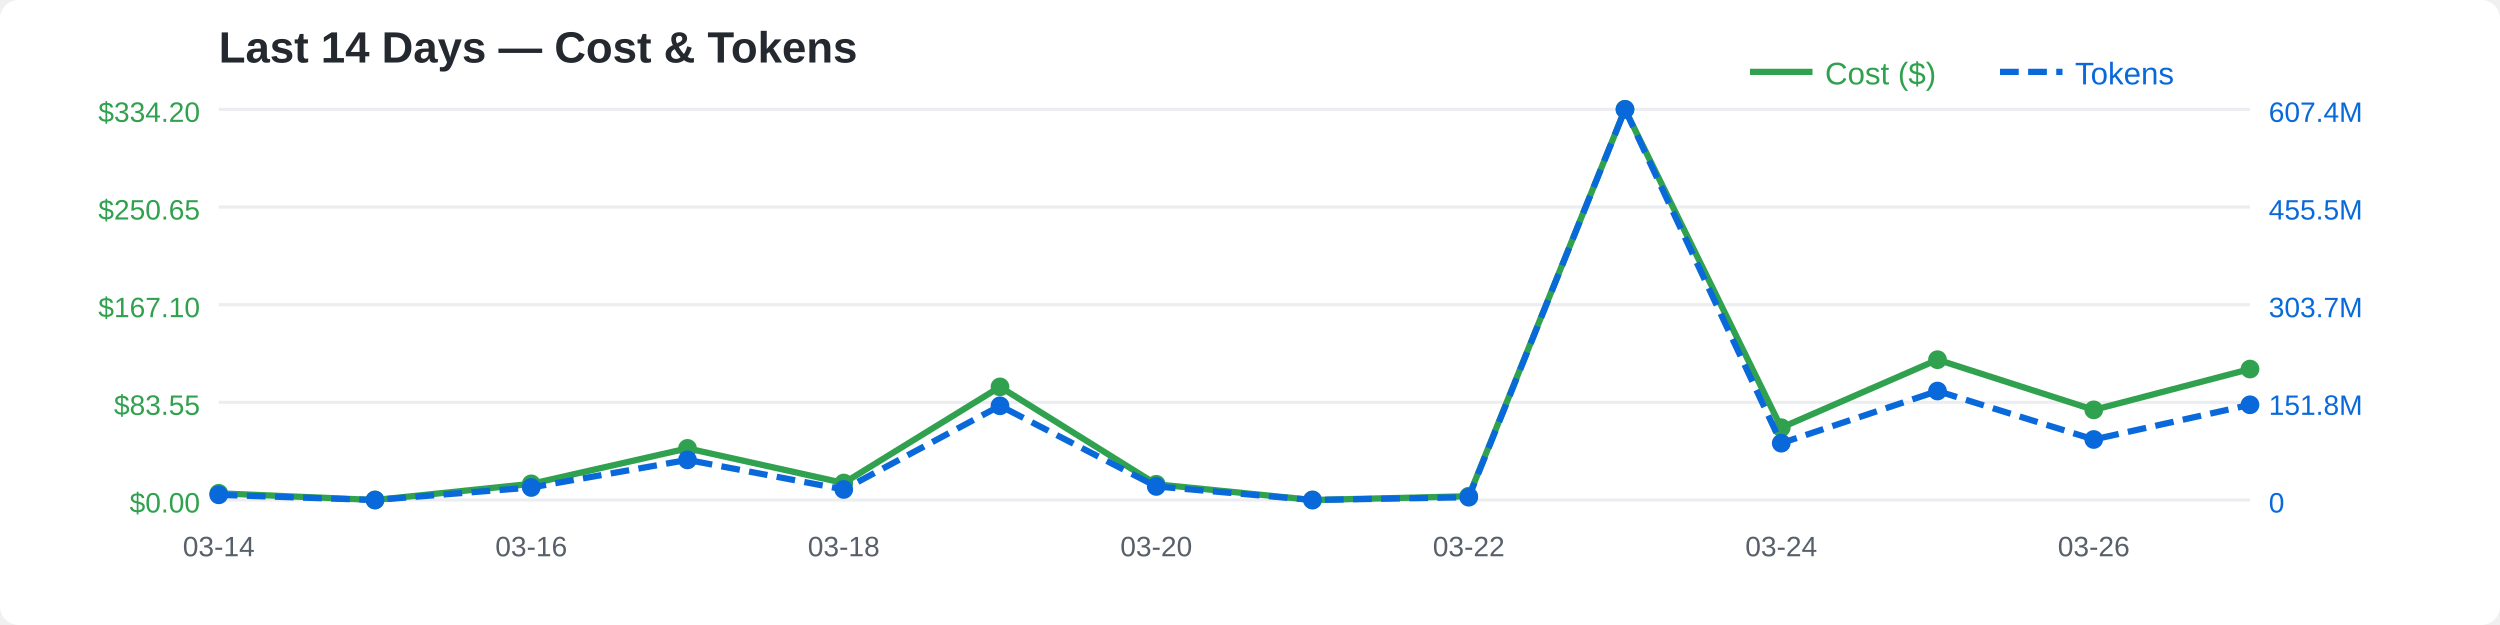
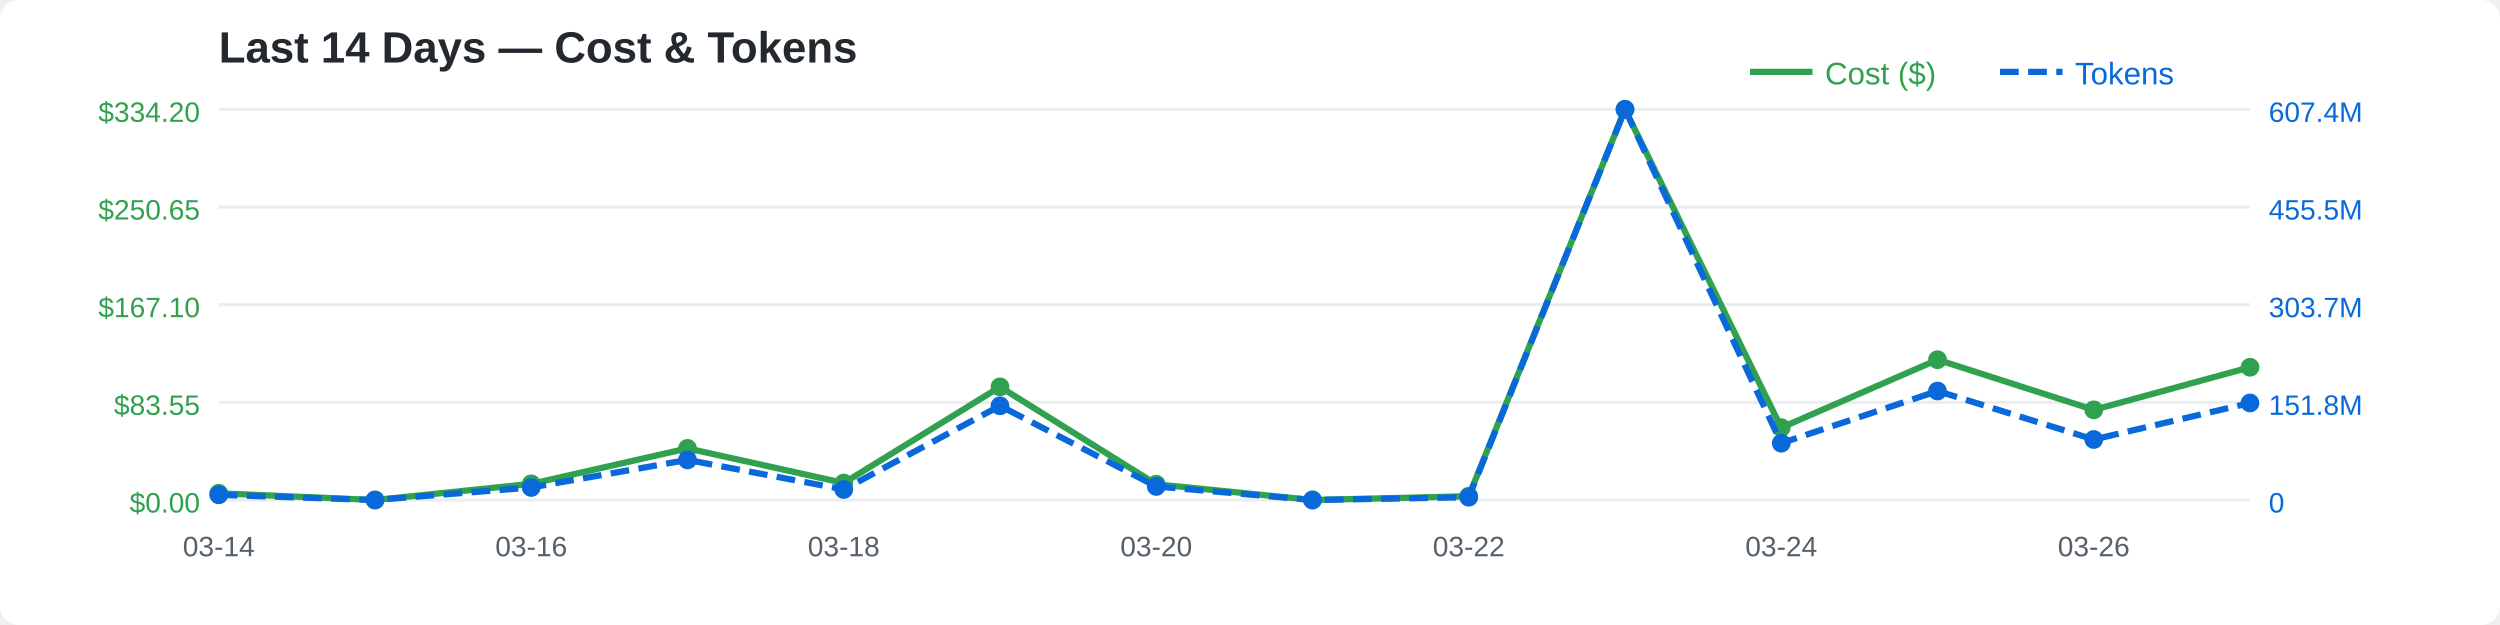
<svg xmlns="http://www.w3.org/2000/svg" width="800" height="200" viewBox="0 0 800 200">
  <rect width="800" height="200" fill="#ffffff" rx="6" />
  <text x="70" y="20" font-family="Arial, sans-serif" font-size="14" fill="#24292f" font-weight="bold">Last 14 Days — Cost &amp; Tokens</text>
  <line x1="70" y1="35.0" x2="720" y2="35.0" stroke="#ebedf0" stroke-width="1" />
  <line x1="70" y1="66.25" x2="720" y2="66.25" stroke="#ebedf0" stroke-width="1" />
  <line x1="70" y1="97.5" x2="720" y2="97.5" stroke="#ebedf0" stroke-width="1" />
  <line x1="70" y1="128.75" x2="720" y2="128.75" stroke="#ebedf0" stroke-width="1" />
  <line x1="70" y1="160.0" x2="720" y2="160.0" stroke="#ebedf0" stroke-width="1" />
  <text x="70.0" y="178" font-family="Arial, sans-serif" font-size="9" fill="#57606a" text-anchor="middle">03-14</text>
  <text x="170.0" y="178" font-family="Arial, sans-serif" font-size="9" fill="#57606a" text-anchor="middle">03-16</text>
  <text x="270.0" y="178" font-family="Arial, sans-serif" font-size="9" fill="#57606a" text-anchor="middle">03-18</text>
  <text x="370.0" y="178" font-family="Arial, sans-serif" font-size="9" fill="#57606a" text-anchor="middle">03-20</text>
  <text x="470.0" y="178" font-family="Arial, sans-serif" font-size="9" fill="#57606a" text-anchor="middle">03-22</text>
  <text x="570.0" y="178" font-family="Arial, sans-serif" font-size="9" fill="#57606a" text-anchor="middle">03-24</text>
  <text x="670.0" y="178" font-family="Arial, sans-serif" font-size="9" fill="#57606a" text-anchor="middle">03-26</text>
  <text x="64" y="39.0" font-family="Arial, sans-serif" font-size="9" fill="#30a14e" text-anchor="end">$334.20</text>
  <text x="64" y="70.25" font-family="Arial, sans-serif" font-size="9" fill="#30a14e" text-anchor="end">$250.65</text>
  <text x="64" y="101.5" font-family="Arial, sans-serif" font-size="9" fill="#30a14e" text-anchor="end">$167.10</text>
  <text x="64" y="132.75" font-family="Arial, sans-serif" font-size="9" fill="#30a14e" text-anchor="end">$83.55</text>
  <text x="64" y="164.0" font-family="Arial, sans-serif" font-size="9" fill="#30a14e" text-anchor="end">$0.00</text>
  <text x="726" y="39.0" font-family="Arial, sans-serif" font-size="9" fill="#0969da">607.4M</text>
  <text x="726" y="70.25" font-family="Arial, sans-serif" font-size="9" fill="#0969da">455.5M</text>
  <text x="726" y="101.5" font-family="Arial, sans-serif" font-size="9" fill="#0969da">303.7M</text>
  <text x="726" y="132.75" font-family="Arial, sans-serif" font-size="9" fill="#0969da">151.8M</text>
  <text x="726" y="164.0" font-family="Arial, sans-serif" font-size="9" fill="#0969da">0</text>
-   <polyline points="70.0,157.86 120.0,160.0 170.0,154.827 220.0,143.482 270.0,154.568 320.0,123.802 370.0,154.966 420.0,160.0 470.0,158.795 520.0,35.0 570.0,136.859 620.0,115.101 670.0,131.16 720.0,118.096" fill="none" stroke="#30a14e" stroke-width="2" />
+   <polyline points="70.0,157.86 120.0,160.0 170.0,154.827 220.0,143.482 270.0,154.568 320.0,123.802 370.0,154.966 420.0,160.0 470.0,158.795 520.0,35.0 570.0,136.859 620.0,115.101 670.0,131.16 720.0,117.521" fill="none" stroke="#30a14e" stroke-width="2" />
  <circle cx="70.0" cy="157.86" r="3" fill="#30a14e">
    </circle>
  <circle cx="120.0" cy="160.0" r="3" fill="#30a14e">
    </circle>
  <circle cx="170.0" cy="154.827" r="3" fill="#30a14e">
    </circle>
  <circle cx="220.0" cy="143.482" r="3" fill="#30a14e">
    </circle>
  <circle cx="270.0" cy="154.568" r="3" fill="#30a14e">
    </circle>
  <circle cx="320.0" cy="123.802" r="3" fill="#30a14e">
    </circle>
  <circle cx="370.0" cy="154.966" r="3" fill="#30a14e">
    </circle>
  <circle cx="420.0" cy="160.0" r="3" fill="#30a14e">
    </circle>
  <circle cx="470.0" cy="158.795" r="3" fill="#30a14e">
    </circle>
  <circle cx="520.0" cy="35.0" r="3" fill="#30a14e">
    </circle>
  <circle cx="570.0" cy="136.859" r="3" fill="#30a14e">
    </circle>
  <circle cx="620.0" cy="115.101" r="3" fill="#30a14e">
    </circle>
  <circle cx="670.0" cy="131.16" r="3" fill="#30a14e">
    </circle>
-   <circle cx="720.0" cy="118.096" r="3" fill="#30a14e">
+   <circle cx="720.0" cy="117.521" r="3" fill="#30a14e">
    </circle>
-   <polyline points="70.0,158.348 120.0,160.0 170.0,155.999 220.0,147.169 270.0,156.63 320.0,129.859 370.0,155.662 420.0,160.0 470.0,159.105 520.0,35.0 570.0,141.82 620.0,125.128 670.0,140.638 720.0,129.533" fill="none" stroke="#0969da" stroke-width="2" stroke-dasharray="6,3" />
+   <polyline points="70.0,158.348 120.0,160.0 170.0,155.999 220.0,147.169 270.0,156.63 320.0,129.859 370.0,155.662 420.0,160.0 470.0,159.105 520.0,35.0 570.0,141.82 620.0,125.128 670.0,140.638 720.0,128.951" fill="none" stroke="#0969da" stroke-width="2" stroke-dasharray="6,3" />
  <circle cx="70.0" cy="158.348" r="3" fill="#0969da">
    </circle>
  <circle cx="120.0" cy="160.0" r="3" fill="#0969da">
    </circle>
  <circle cx="170.0" cy="155.999" r="3" fill="#0969da">
    </circle>
  <circle cx="220.0" cy="147.169" r="3" fill="#0969da">
    </circle>
  <circle cx="270.0" cy="156.63" r="3" fill="#0969da">
    </circle>
  <circle cx="320.0" cy="129.859" r="3" fill="#0969da">
    </circle>
  <circle cx="370.0" cy="155.662" r="3" fill="#0969da">
    </circle>
  <circle cx="420.0" cy="160.0" r="3" fill="#0969da">
    </circle>
  <circle cx="470.0" cy="159.105" r="3" fill="#0969da">
    </circle>
  <circle cx="520.0" cy="35.0" r="3" fill="#0969da">
    </circle>
  <circle cx="570.0" cy="141.82" r="3" fill="#0969da">
    </circle>
  <circle cx="620.0" cy="125.128" r="3" fill="#0969da">
    </circle>
  <circle cx="670.0" cy="140.638" r="3" fill="#0969da">
    </circle>
-   <circle cx="720.0" cy="129.533" r="3" fill="#0969da">
+   <circle cx="720.0" cy="128.951" r="3" fill="#0969da">
    </circle>
  <line x1="560" y1="23" x2="580" y2="23" stroke="#30a14e" stroke-width="2" />
  <text x="584" y="27" font-family="Arial, sans-serif" font-size="10" fill="#30a14e">Cost ($)</text>
  <line x1="640" y1="23" x2="660" y2="23" stroke="#0969da" stroke-width="2" stroke-dasharray="6,3" />
  <text x="664" y="27" font-family="Arial, sans-serif" font-size="10" fill="#0969da">Tokens</text>
</svg>
